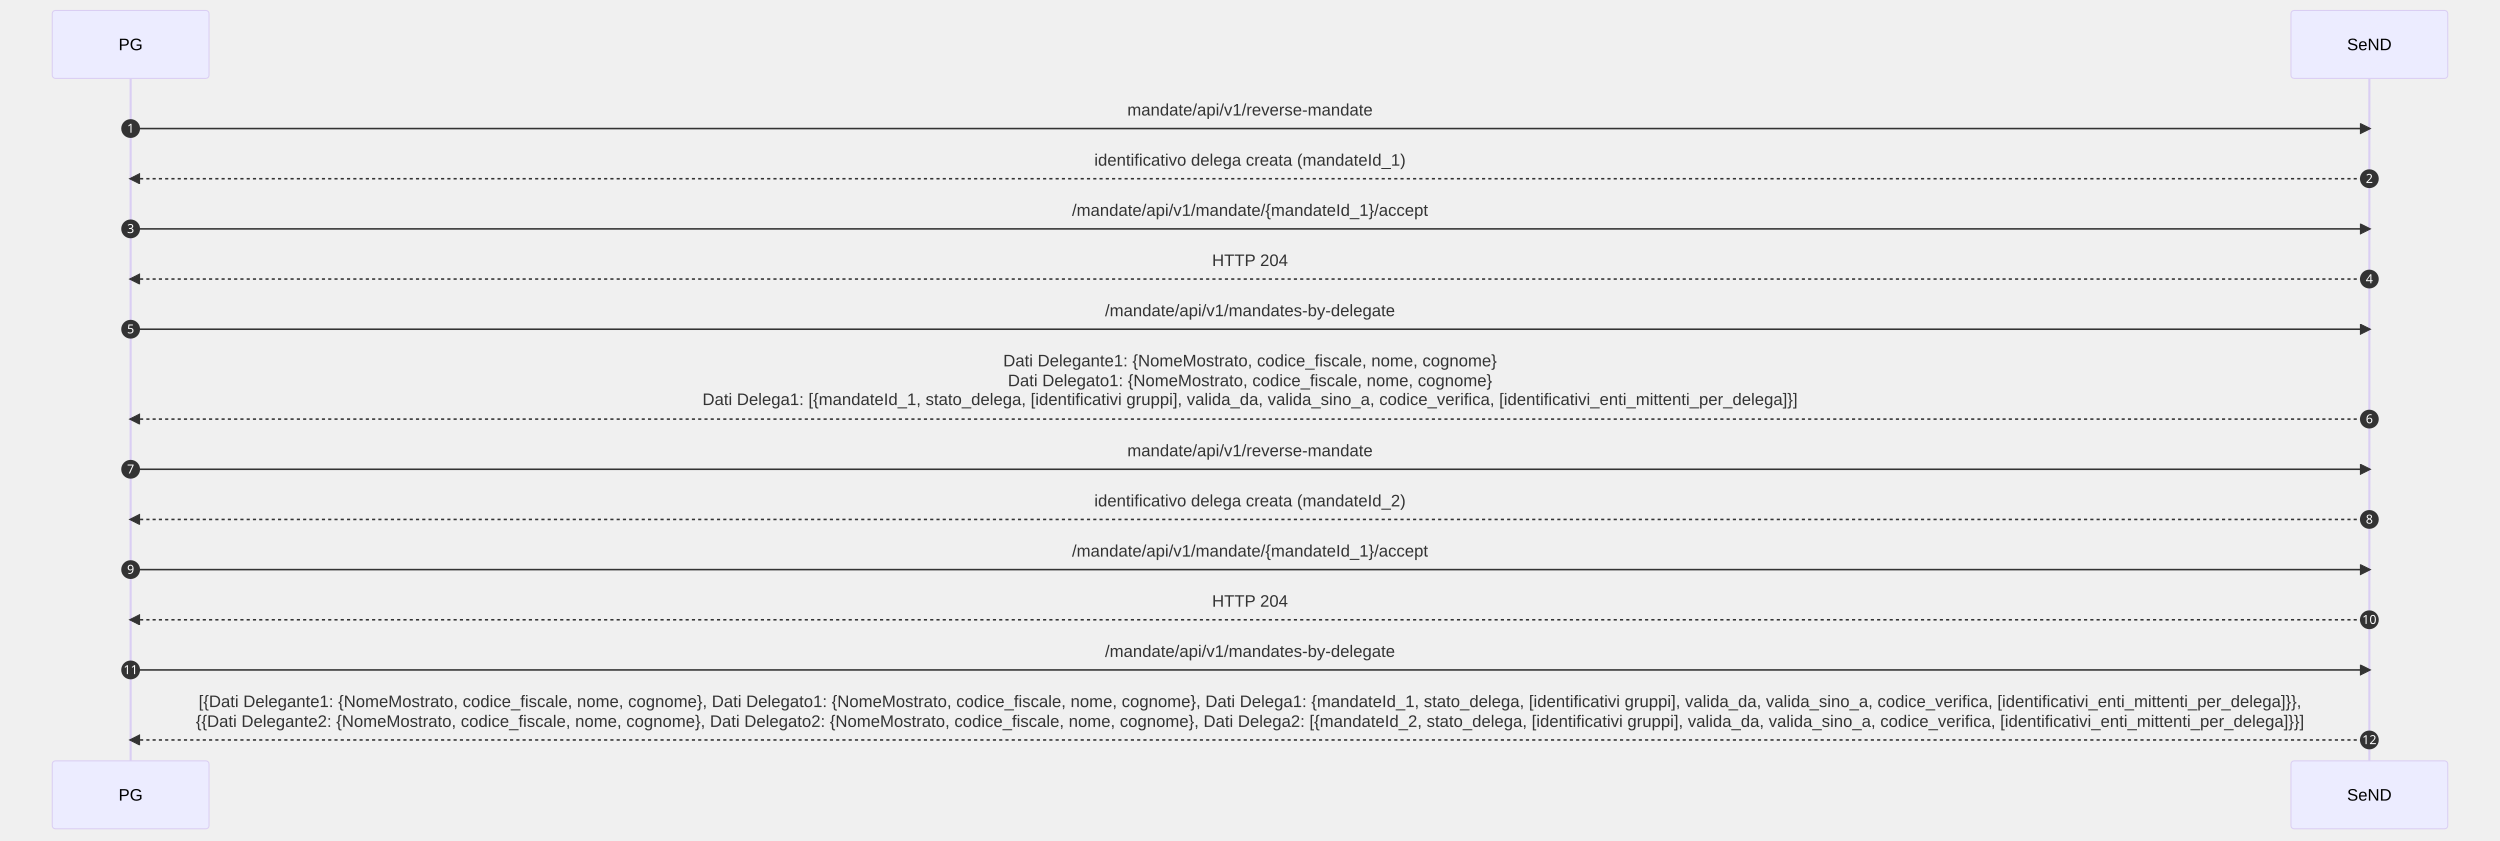
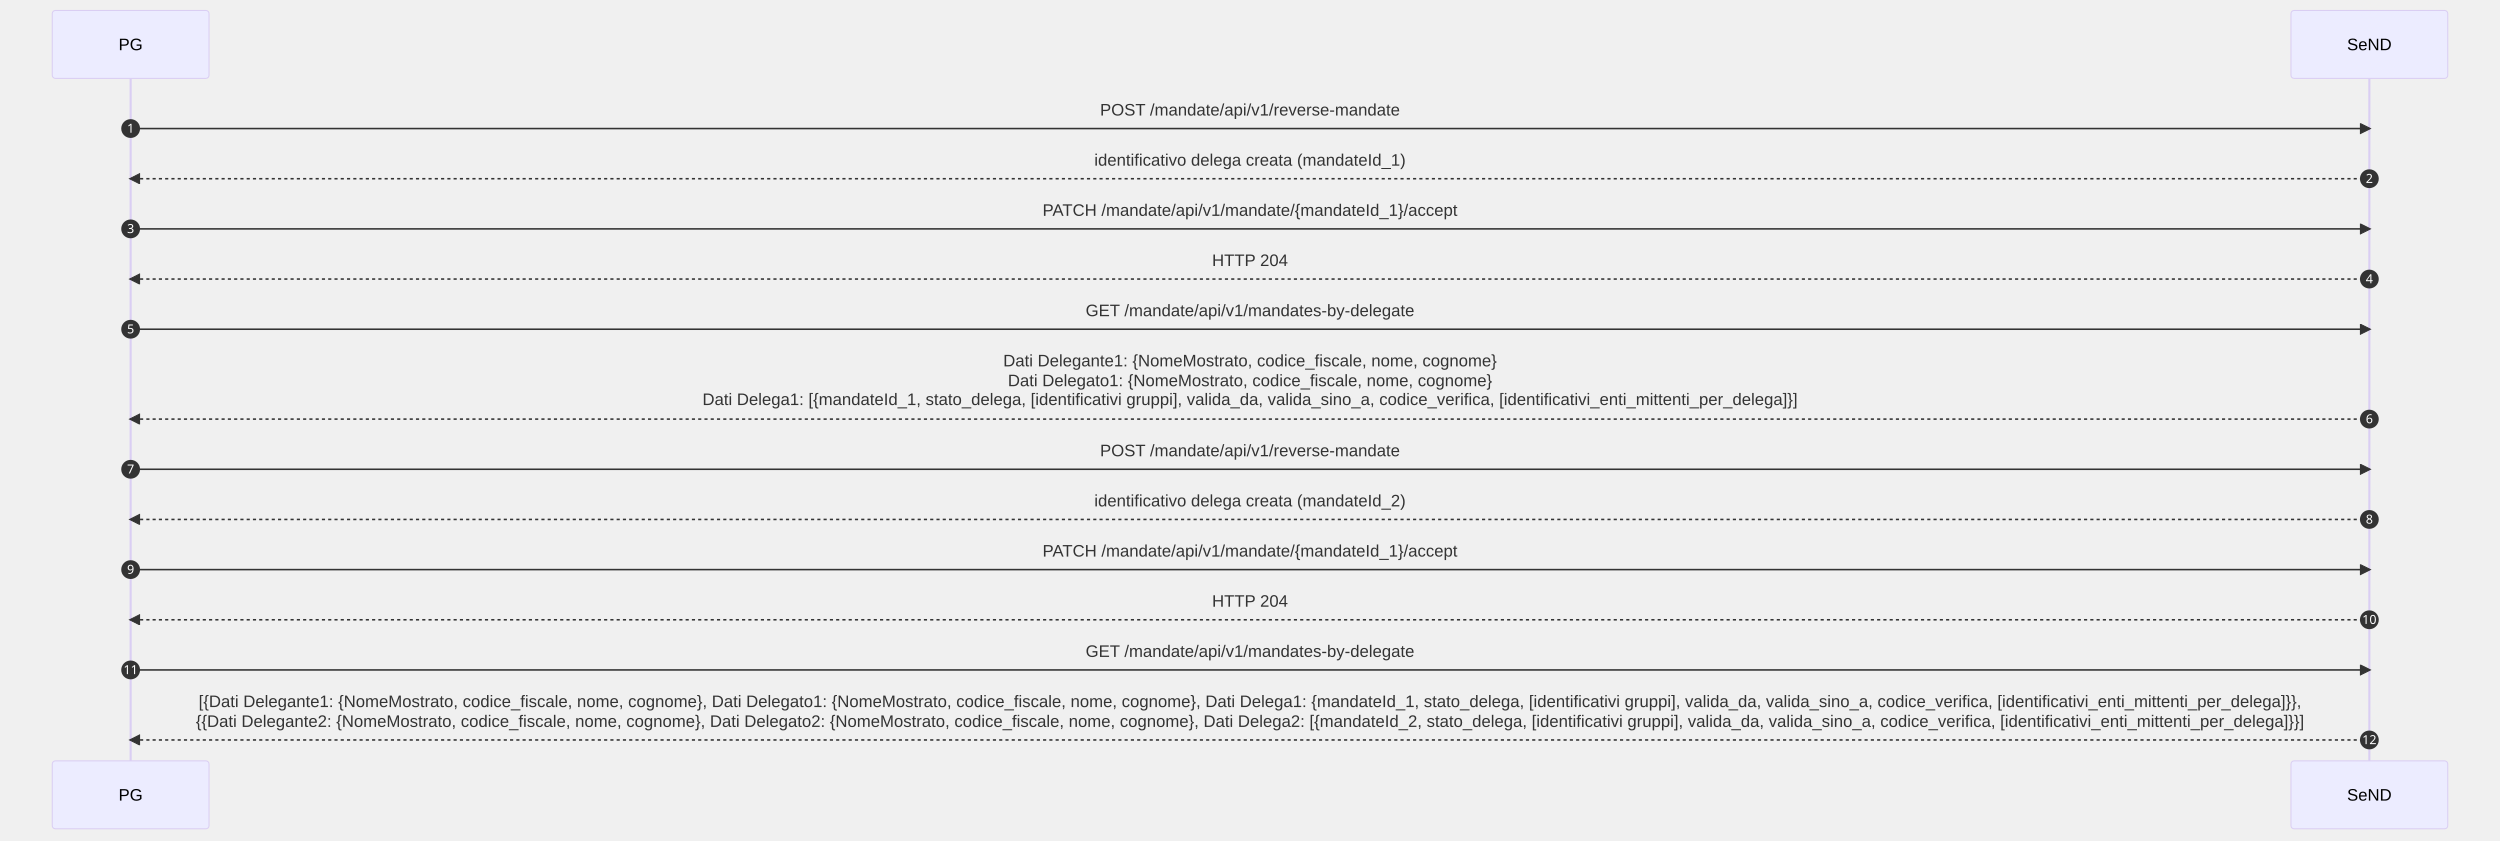
- <svg xmlns="http://www.w3.org/2000/svg" aria-roledescription="sequence" role="graphics-document document" viewBox="-50 -10 2392 804" style="max-width: 2392px; background-color: rgb(255, 255, 255);" width="100%" id="mermaid-1728153653503">
+ <svg xmlns="http://www.w3.org/2000/svg" aria-roledescription="sequence" role="graphics-document document" viewBox="-50 -10 2392 804" style="max-width: 2392px; background-color: rgb(255, 255, 255);" width="100%" id="mermaid-1728382306259">
  <g>
    <rect class="actor" ry="3" rx="3" height="65" width="150" stroke="#666" fill="#eaeaea" y="718" x="2142" />
    <text style="text-anchor: middle; font-size: 16px; font-weight: 400;" class="actor" alignment-baseline="central" dominant-baseline="central" y="750.5" x="2217">
      <tspan dy="0" x="2217">SeND</tspan>
    </text>
  </g>
  <g>
    <rect class="actor" ry="3" rx="3" height="65" width="150" stroke="#666" fill="#eaeaea" y="718" x="0" />
    <text style="text-anchor: middle; font-size: 16px; font-weight: 400;" class="actor" alignment-baseline="central" dominant-baseline="central" y="750.5" x="75">
      <tspan dy="0" x="75">PG</tspan>
    </text>
  </g>
  <g>
-     <line stroke="#999" stroke-width="0.5px" class="200" y2="718" x2="2217" y1="5" x1="2217" id="actor52" />
-     <g id="root-52">
+     <line stroke="#999" stroke-width="0.5px" class="200" y2="718" x2="2217" y1="5" x1="2217" id="actor1" />
+     <g id="root-1">
      <rect class="actor" ry="3" rx="3" height="65" width="150" stroke="#666" fill="#eaeaea" y="0" x="2142" />
      <text style="text-anchor: middle; font-size: 16px; font-weight: 400;" class="actor" alignment-baseline="central" dominant-baseline="central" y="32.5" x="2217">
        <tspan dy="0" x="2217">SeND</tspan>
      </text>
    </g>
  </g>
  <g>
-     <line stroke="#999" stroke-width="0.5px" class="200" y2="718" x2="75" y1="5" x1="75" id="actor51" />
-     <g id="root-51">
+     <line stroke="#999" stroke-width="0.5px" class="200" y2="718" x2="75" y1="5" x1="75" id="actor0" />
+     <g id="root-0">
      <rect class="actor" ry="3" rx="3" height="65" width="150" stroke="#666" fill="#eaeaea" y="0" x="0" />
      <text style="text-anchor: middle; font-size: 16px; font-weight: 400;" class="actor" alignment-baseline="central" dominant-baseline="central" y="32.5" x="75">
        <tspan dy="0" x="75">PG</tspan>
      </text>
    </g>
  </g>
-   <style>#mermaid-1728153653503{font-family:"trebuchet ms",verdana,arial,sans-serif;font-size:16px;fill:#333;}#mermaid-1728153653503 .error-icon{fill:#552222;}#mermaid-1728153653503 .error-text{fill:#552222;stroke:#552222;}#mermaid-1728153653503 .edge-thickness-normal{stroke-width:2px;}#mermaid-1728153653503 .edge-thickness-thick{stroke-width:3.5px;}#mermaid-1728153653503 .edge-pattern-solid{stroke-dasharray:0;}#mermaid-1728153653503 .edge-pattern-dashed{stroke-dasharray:3;}#mermaid-1728153653503 .edge-pattern-dotted{stroke-dasharray:2;}#mermaid-1728153653503 .marker{fill:#333333;stroke:#333333;}#mermaid-1728153653503 .marker.cross{stroke:#333333;}#mermaid-1728153653503 svg{font-family:"trebuchet ms",verdana,arial,sans-serif;font-size:16px;}#mermaid-1728153653503 .actor{stroke:hsl(259.626, 59.777%, 87.902%);fill:#ECECFF;}#mermaid-1728153653503 text.actor&gt;tspan{fill:black;stroke:none;}#mermaid-1728153653503 .actor-line{stroke:grey;}#mermaid-1728153653503 .messageLine0{stroke-width:1.5;stroke-dasharray:none;stroke:#333;}#mermaid-1728153653503 .messageLine1{stroke-width:1.5;stroke-dasharray:2,2;stroke:#333;}#mermaid-1728153653503 #arrowhead path{fill:#333;stroke:#333;}#mermaid-1728153653503 .sequenceNumber{fill:white;}#mermaid-1728153653503 #sequencenumber{fill:#333;}#mermaid-1728153653503 #crosshead path{fill:#333;stroke:#333;}#mermaid-1728153653503 .messageText{fill:#333;stroke:none;}#mermaid-1728153653503 .labelBox{stroke:hsl(259.626, 59.777%, 87.902%);fill:#ECECFF;}#mermaid-1728153653503 .labelText,#mermaid-1728153653503 .labelText&gt;tspan{fill:black;stroke:none;}#mermaid-1728153653503 .loopText,#mermaid-1728153653503 .loopText&gt;tspan{fill:black;stroke:none;}#mermaid-1728153653503 .loopLine{stroke-width:2px;stroke-dasharray:2,2;stroke:hsl(259.626, 59.777%, 87.902%);fill:hsl(259.626, 59.777%, 87.902%);}#mermaid-1728153653503 .note{stroke:#aaaa33;fill:#fff5ad;}#mermaid-1728153653503 .noteText,#mermaid-1728153653503 .noteText&gt;tspan{fill:black;stroke:none;}#mermaid-1728153653503 .activation0{fill:#f4f4f4;stroke:#666;}#mermaid-1728153653503 .activation1{fill:#f4f4f4;stroke:#666;}#mermaid-1728153653503 .activation2{fill:#f4f4f4;stroke:#666;}#mermaid-1728153653503 .actorPopupMenu{position:absolute;}#mermaid-1728153653503 .actorPopupMenuPanel{position:absolute;fill:#ECECFF;box-shadow:0px 8px 16px 0px rgba(0,0,0,0.2);filter:drop-shadow(3px 5px 2px rgb(0 0 0 / 0.4));}#mermaid-1728153653503 .actor-man line{stroke:hsl(259.626, 59.777%, 87.902%);fill:#ECECFF;}#mermaid-1728153653503 .actor-man circle,#mermaid-1728153653503 line{stroke:hsl(259.626, 59.777%, 87.902%);fill:#ECECFF;stroke-width:2px;}#mermaid-1728153653503 :root{--mermaid-font-family:"trebuchet ms",verdana,arial,sans-serif;}</style>
+   <style>#mermaid-1728382306259{font-family:"trebuchet ms",verdana,arial,sans-serif;font-size:16px;fill:#333;}#mermaid-1728382306259 .error-icon{fill:#552222;}#mermaid-1728382306259 .error-text{fill:#552222;stroke:#552222;}#mermaid-1728382306259 .edge-thickness-normal{stroke-width:2px;}#mermaid-1728382306259 .edge-thickness-thick{stroke-width:3.5px;}#mermaid-1728382306259 .edge-pattern-solid{stroke-dasharray:0;}#mermaid-1728382306259 .edge-pattern-dashed{stroke-dasharray:3;}#mermaid-1728382306259 .edge-pattern-dotted{stroke-dasharray:2;}#mermaid-1728382306259 .marker{fill:#333333;stroke:#333333;}#mermaid-1728382306259 .marker.cross{stroke:#333333;}#mermaid-1728382306259 svg{font-family:"trebuchet ms",verdana,arial,sans-serif;font-size:16px;}#mermaid-1728382306259 .actor{stroke:hsl(259.626, 59.777%, 87.902%);fill:#ECECFF;}#mermaid-1728382306259 text.actor&gt;tspan{fill:black;stroke:none;}#mermaid-1728382306259 .actor-line{stroke:grey;}#mermaid-1728382306259 .messageLine0{stroke-width:1.5;stroke-dasharray:none;stroke:#333;}#mermaid-1728382306259 .messageLine1{stroke-width:1.5;stroke-dasharray:2,2;stroke:#333;}#mermaid-1728382306259 #arrowhead path{fill:#333;stroke:#333;}#mermaid-1728382306259 .sequenceNumber{fill:white;}#mermaid-1728382306259 #sequencenumber{fill:#333;}#mermaid-1728382306259 #crosshead path{fill:#333;stroke:#333;}#mermaid-1728382306259 .messageText{fill:#333;stroke:none;}#mermaid-1728382306259 .labelBox{stroke:hsl(259.626, 59.777%, 87.902%);fill:#ECECFF;}#mermaid-1728382306259 .labelText,#mermaid-1728382306259 .labelText&gt;tspan{fill:black;stroke:none;}#mermaid-1728382306259 .loopText,#mermaid-1728382306259 .loopText&gt;tspan{fill:black;stroke:none;}#mermaid-1728382306259 .loopLine{stroke-width:2px;stroke-dasharray:2,2;stroke:hsl(259.626, 59.777%, 87.902%);fill:hsl(259.626, 59.777%, 87.902%);}#mermaid-1728382306259 .note{stroke:#aaaa33;fill:#fff5ad;}#mermaid-1728382306259 .noteText,#mermaid-1728382306259 .noteText&gt;tspan{fill:black;stroke:none;}#mermaid-1728382306259 .activation0{fill:#f4f4f4;stroke:#666;}#mermaid-1728382306259 .activation1{fill:#f4f4f4;stroke:#666;}#mermaid-1728382306259 .activation2{fill:#f4f4f4;stroke:#666;}#mermaid-1728382306259 .actorPopupMenu{position:absolute;}#mermaid-1728382306259 .actorPopupMenuPanel{position:absolute;fill:#ECECFF;box-shadow:0px 8px 16px 0px rgba(0,0,0,0.2);filter:drop-shadow(3px 5px 2px rgb(0 0 0 / 0.4));}#mermaid-1728382306259 .actor-man line{stroke:hsl(259.626, 59.777%, 87.902%);fill:#ECECFF;}#mermaid-1728382306259 .actor-man circle,#mermaid-1728382306259 line{stroke:hsl(259.626, 59.777%, 87.902%);fill:#ECECFF;stroke-width:2px;}#mermaid-1728382306259 :root{--mermaid-font-family:"trebuchet ms",verdana,arial,sans-serif;}</style>
  <g />
  <defs>
    <symbol height="24" width="24" id="computer">
      <path d="M2 2v13h20v-13h-20zm18 11h-16v-9h16v9zm-10.228 6l.466-1h3.524l.467 1h-4.457zm14.228 3h-24l2-6h2.104l-1.33 4h18.45l-1.297-4h2.073l2 6zm-5-10h-14v-7h14v7z" transform="scale(.5)" />
    </symbol>
  </defs>
  <defs>
    <symbol clip-rule="evenodd" fill-rule="evenodd" id="database">
      <path d="M12.258.001l.256.004.255.005.253.008.251.01.249.012.247.015.246.016.242.019.241.02.239.023.236.024.233.027.231.028.229.031.225.032.223.034.22.036.217.038.214.04.211.041.208.043.205.045.201.046.198.048.194.05.191.051.187.053.183.054.18.056.175.057.172.059.168.06.163.061.16.063.155.064.15.066.074.033.073.033.071.034.07.034.069.035.068.035.067.035.066.035.064.036.064.036.062.036.06.036.06.037.058.037.058.037.055.038.055.038.053.038.052.038.051.039.05.039.048.039.047.039.045.04.044.04.043.04.041.04.04.041.039.041.037.041.036.041.034.041.033.042.032.042.03.042.029.042.027.042.026.043.024.043.023.043.021.043.02.043.018.044.017.043.015.044.013.044.012.044.011.045.009.044.007.045.006.045.004.045.002.045.001.045v17l-.001.045-.002.045-.004.045-.006.045-.007.045-.009.044-.011.045-.012.044-.013.044-.015.044-.017.043-.018.044-.02.043-.021.043-.023.043-.024.043-.026.043-.027.042-.029.042-.03.042-.032.042-.033.042-.034.041-.036.041-.037.041-.039.041-.04.041-.041.04-.043.04-.044.04-.045.04-.047.039-.048.039-.05.039-.051.039-.052.038-.053.038-.055.038-.055.038-.058.037-.058.037-.06.037-.06.036-.062.036-.064.036-.064.036-.066.035-.067.035-.068.035-.069.035-.07.034-.071.034-.073.033-.074.033-.15.066-.155.064-.16.063-.163.061-.168.06-.172.059-.175.057-.18.056-.183.054-.187.053-.191.051-.194.05-.198.048-.201.046-.205.045-.208.043-.211.041-.214.04-.217.038-.22.036-.223.034-.225.032-.229.031-.231.028-.233.027-.236.024-.239.023-.241.02-.242.019-.246.016-.247.015-.249.012-.251.01-.253.008-.255.005-.256.004-.258.001-.258-.001-.256-.004-.255-.005-.253-.008-.251-.01-.249-.012-.247-.015-.245-.016-.243-.019-.241-.02-.238-.023-.236-.024-.234-.027-.231-.028-.228-.031-.226-.032-.223-.034-.22-.036-.217-.038-.214-.04-.211-.041-.208-.043-.204-.045-.201-.046-.198-.048-.195-.05-.19-.051-.187-.053-.184-.054-.179-.056-.176-.057-.172-.059-.167-.06-.164-.061-.159-.063-.155-.064-.151-.066-.074-.033-.072-.033-.072-.034-.07-.034-.069-.035-.068-.035-.067-.035-.066-.035-.064-.036-.063-.036-.062-.036-.061-.036-.06-.037-.058-.037-.057-.037-.056-.038-.055-.038-.053-.038-.052-.038-.051-.039-.049-.039-.049-.039-.046-.039-.046-.04-.044-.04-.043-.04-.041-.04-.04-.041-.039-.041-.037-.041-.036-.041-.034-.041-.033-.042-.032-.042-.03-.042-.029-.042-.027-.042-.026-.043-.024-.043-.023-.043-.021-.043-.02-.043-.018-.044-.017-.043-.015-.044-.013-.044-.012-.044-.011-.045-.009-.044-.007-.045-.006-.045-.004-.045-.002-.045-.001-.045v-17l.001-.045.002-.045.004-.045.006-.045.007-.045.009-.044.011-.045.012-.044.013-.044.015-.044.017-.043.018-.044.02-.043.021-.043.023-.043.024-.043.026-.043.027-.042.029-.042.03-.042.032-.042.033-.042.034-.041.036-.041.037-.041.039-.041.04-.041.041-.04.043-.04.044-.04.046-.04.046-.039.049-.039.049-.039.051-.039.052-.038.053-.038.055-.038.056-.038.057-.037.058-.037.06-.037.061-.036.062-.036.063-.036.064-.036.066-.035.067-.035.068-.035.069-.035.07-.034.072-.034.072-.033.074-.033.151-.066.155-.064.159-.063.164-.061.167-.06.172-.059.176-.057.179-.056.184-.054.187-.053.19-.051.195-.05.198-.048.201-.046.204-.045.208-.043.211-.041.214-.04.217-.038.22-.036.223-.034.226-.032.228-.031.231-.028.234-.027.236-.024.238-.023.241-.02.243-.019.245-.016.247-.015.249-.012.251-.01.253-.008.255-.005.256-.004.258-.001.258.001zm-9.258 20.499v.01l.001.021.003.021.004.022.005.021.006.022.007.022.009.023.01.022.011.023.012.023.013.023.015.023.016.024.017.023.018.024.019.024.021.024.022.025.023.024.024.025.052.049.056.05.061.051.066.051.07.051.075.051.079.052.084.052.088.052.092.052.097.052.102.051.105.052.11.052.114.051.119.051.123.051.127.05.131.05.135.05.139.048.144.049.147.047.152.047.155.047.16.045.163.045.167.043.171.043.176.041.178.041.183.039.187.039.19.037.194.035.197.035.202.033.204.031.209.03.212.029.216.027.219.025.222.024.226.021.23.02.233.018.236.016.24.015.243.012.246.01.249.008.253.005.256.004.259.001.26-.001.257-.004.254-.005.25-.008.247-.011.244-.012.241-.014.237-.016.233-.018.231-.021.226-.021.224-.024.22-.026.216-.027.212-.028.21-.031.205-.031.202-.034.198-.034.194-.036.191-.037.187-.039.183-.04.179-.04.175-.042.172-.043.168-.044.163-.045.16-.046.155-.046.152-.047.148-.048.143-.049.139-.049.136-.05.131-.05.126-.05.123-.051.118-.052.114-.051.11-.052.106-.052.101-.052.096-.052.092-.052.088-.053.083-.051.079-.052.074-.052.07-.051.065-.051.06-.051.056-.05.051-.05.023-.024.023-.025.021-.024.02-.024.019-.024.018-.024.017-.024.015-.023.014-.024.013-.023.012-.023.01-.023.01-.022.008-.022.006-.022.006-.022.004-.022.004-.021.001-.021.001-.021v-4.127l-.077.055-.08.053-.083.054-.085.053-.087.052-.09.052-.093.051-.095.05-.097.05-.1.049-.102.049-.105.048-.106.047-.109.047-.111.046-.114.045-.115.045-.118.044-.12.043-.122.042-.124.042-.126.041-.128.04-.13.04-.132.038-.134.038-.135.037-.138.037-.139.035-.142.035-.143.034-.144.033-.147.032-.148.031-.15.03-.151.03-.153.029-.154.027-.156.027-.158.026-.159.025-.161.024-.162.023-.163.022-.165.021-.166.02-.167.019-.169.018-.169.017-.171.016-.173.015-.173.014-.175.013-.175.012-.177.011-.178.01-.179.008-.179.008-.181.006-.182.005-.182.004-.184.003-.184.002h-.37l-.184-.002-.184-.003-.182-.004-.182-.005-.181-.006-.179-.008-.179-.008-.178-.01-.176-.011-.176-.012-.175-.013-.173-.014-.172-.015-.171-.016-.17-.017-.169-.018-.167-.019-.166-.02-.165-.021-.163-.022-.162-.023-.161-.024-.159-.025-.157-.026-.156-.027-.155-.027-.153-.029-.151-.03-.15-.03-.148-.031-.146-.032-.145-.033-.143-.034-.141-.035-.14-.035-.137-.037-.136-.037-.134-.038-.132-.038-.13-.04-.128-.04-.126-.041-.124-.042-.122-.042-.12-.044-.117-.043-.116-.045-.113-.045-.112-.046-.109-.047-.106-.047-.105-.048-.102-.049-.1-.049-.097-.05-.095-.05-.093-.052-.09-.051-.087-.052-.085-.053-.083-.054-.08-.054-.077-.054v4.127zm0-5.654v.011l.001.021.003.021.004.021.005.022.006.022.007.022.009.022.01.022.011.023.012.023.013.023.015.024.016.023.017.024.018.024.019.024.021.024.022.024.023.025.024.024.052.05.056.05.061.05.066.051.07.051.075.052.079.051.084.052.088.052.092.052.097.052.102.052.105.052.11.051.114.051.119.052.123.05.127.051.131.05.135.049.139.049.144.048.147.048.152.047.155.046.16.045.163.045.167.044.171.042.176.042.178.04.183.04.187.038.19.037.194.036.197.034.202.033.204.032.209.03.212.028.216.027.219.025.222.024.226.022.23.02.233.018.236.016.24.014.243.012.246.01.249.008.253.006.256.003.259.001.26-.001.257-.003.254-.006.25-.008.247-.01.244-.012.241-.015.237-.016.233-.018.231-.02.226-.022.224-.024.22-.025.216-.027.212-.029.21-.03.205-.032.202-.033.198-.035.194-.036.191-.037.187-.039.183-.039.179-.041.175-.042.172-.043.168-.044.163-.045.16-.045.155-.047.152-.047.148-.048.143-.048.139-.05.136-.049.131-.05.126-.051.123-.051.118-.051.114-.052.11-.052.106-.052.101-.052.096-.052.092-.052.088-.052.083-.052.079-.052.074-.051.07-.052.065-.051.06-.05.056-.051.051-.049.023-.025.023-.024.021-.025.02-.024.019-.024.018-.024.017-.024.015-.023.014-.023.013-.024.012-.022.01-.023.01-.023.008-.022.006-.022.006-.022.004-.021.004-.022.001-.021.001-.021v-4.139l-.077.054-.08.054-.083.054-.085.052-.087.053-.09.051-.093.051-.095.051-.097.05-.1.049-.102.049-.105.048-.106.047-.109.047-.111.046-.114.045-.115.044-.118.044-.12.044-.122.042-.124.042-.126.041-.128.04-.13.039-.132.039-.134.038-.135.037-.138.036-.139.036-.142.035-.143.033-.144.033-.147.033-.148.031-.15.03-.151.03-.153.028-.154.028-.156.027-.158.026-.159.025-.161.024-.162.023-.163.022-.165.021-.166.02-.167.019-.169.018-.169.017-.171.016-.173.015-.173.014-.175.013-.175.012-.177.011-.178.009-.179.009-.179.007-.181.007-.182.005-.182.004-.184.003-.184.002h-.37l-.184-.002-.184-.003-.182-.004-.182-.005-.181-.007-.179-.007-.179-.009-.178-.009-.176-.011-.176-.012-.175-.013-.173-.014-.172-.015-.171-.016-.17-.017-.169-.018-.167-.019-.166-.02-.165-.021-.163-.022-.162-.023-.161-.024-.159-.025-.157-.026-.156-.027-.155-.028-.153-.028-.151-.03-.15-.03-.148-.031-.146-.033-.145-.033-.143-.033-.141-.035-.14-.036-.137-.036-.136-.037-.134-.038-.132-.039-.13-.039-.128-.04-.126-.041-.124-.042-.122-.043-.12-.043-.117-.044-.116-.044-.113-.046-.112-.046-.109-.046-.106-.047-.105-.048-.102-.049-.1-.049-.097-.05-.095-.051-.093-.051-.09-.051-.087-.053-.085-.052-.083-.054-.08-.054-.077-.054v4.139zm0-5.666v.011l.001.02.003.022.004.021.005.022.006.021.007.022.009.023.01.022.011.023.012.023.013.023.015.023.016.024.017.024.018.023.019.024.021.025.022.024.023.024.024.025.052.05.056.05.061.05.066.051.07.051.075.052.079.051.084.052.088.052.092.052.097.052.102.052.105.051.11.052.114.051.119.051.123.051.127.05.131.05.135.05.139.049.144.048.147.048.152.047.155.046.16.045.163.045.167.043.171.043.176.042.178.04.183.04.187.038.19.037.194.036.197.034.202.033.204.032.209.03.212.028.216.027.219.025.222.024.226.021.23.02.233.018.236.017.24.014.243.012.246.01.249.008.253.006.256.003.259.001.26-.001.257-.003.254-.006.25-.008.247-.01.244-.013.241-.014.237-.016.233-.018.231-.02.226-.022.224-.024.22-.025.216-.027.212-.029.21-.03.205-.032.202-.033.198-.035.194-.036.191-.037.187-.039.183-.039.179-.041.175-.042.172-.043.168-.044.163-.045.16-.045.155-.047.152-.047.148-.048.143-.049.139-.049.136-.049.131-.051.126-.05.123-.051.118-.052.114-.051.11-.052.106-.052.101-.052.096-.052.092-.052.088-.052.083-.052.079-.052.074-.052.07-.051.065-.051.06-.051.056-.05.051-.049.023-.025.023-.025.021-.024.02-.024.019-.024.018-.024.017-.024.015-.023.014-.024.013-.023.012-.023.01-.022.01-.023.008-.022.006-.022.006-.022.004-.022.004-.021.001-.021.001-.021v-4.153l-.077.054-.08.054-.083.053-.085.053-.087.053-.09.051-.093.051-.095.051-.097.05-.1.049-.102.048-.105.048-.106.048-.109.046-.111.046-.114.046-.115.044-.118.044-.12.043-.122.043-.124.042-.126.041-.128.04-.13.039-.132.039-.134.038-.135.037-.138.036-.139.036-.142.034-.143.034-.144.033-.147.032-.148.032-.15.03-.151.03-.153.028-.154.028-.156.027-.158.026-.159.024-.161.024-.162.023-.163.023-.165.021-.166.02-.167.019-.169.018-.169.017-.171.016-.173.015-.173.014-.175.013-.175.012-.177.01-.178.01-.179.009-.179.007-.181.006-.182.006-.182.004-.184.003-.184.001-.185.001-.185-.001-.184-.001-.184-.003-.182-.004-.182-.006-.181-.006-.179-.007-.179-.009-.178-.01-.176-.01-.176-.012-.175-.013-.173-.014-.172-.015-.171-.016-.17-.017-.169-.018-.167-.019-.166-.02-.165-.021-.163-.023-.162-.023-.161-.024-.159-.024-.157-.026-.156-.027-.155-.028-.153-.028-.151-.03-.15-.03-.148-.032-.146-.032-.145-.033-.143-.034-.141-.034-.14-.036-.137-.036-.136-.037-.134-.038-.132-.039-.13-.039-.128-.041-.126-.041-.124-.041-.122-.043-.12-.043-.117-.044-.116-.044-.113-.046-.112-.046-.109-.046-.106-.048-.105-.048-.102-.048-.1-.05-.097-.049-.095-.051-.093-.051-.09-.052-.087-.052-.085-.053-.083-.053-.08-.054-.077-.054v4.153zm8.74-8.179l-.257.004-.254.005-.25.008-.247.011-.244.012-.241.014-.237.016-.233.018-.231.021-.226.022-.224.023-.22.026-.216.027-.212.028-.21.031-.205.032-.202.033-.198.034-.194.036-.191.038-.187.038-.183.04-.179.041-.175.042-.172.043-.168.043-.163.045-.16.046-.155.046-.152.048-.148.048-.143.048-.139.049-.136.05-.131.05-.126.051-.123.051-.118.051-.114.052-.11.052-.106.052-.101.052-.096.052-.092.052-.088.052-.083.052-.079.052-.074.051-.07.052-.065.051-.06.05-.056.05-.051.05-.023.025-.023.024-.021.024-.02.025-.019.024-.018.024-.017.023-.015.024-.014.023-.013.023-.012.023-.01.023-.01.022-.008.022-.006.023-.006.021-.004.022-.004.021-.001.021-.001.021.001.021.001.021.004.021.004.022.006.021.006.023.008.022.01.022.01.023.012.023.013.023.014.023.015.024.017.023.018.024.019.024.02.025.021.024.023.024.023.025.051.05.056.05.06.05.065.051.07.052.074.051.079.052.083.052.088.052.092.052.096.052.101.052.106.052.11.052.114.052.118.051.123.051.126.051.131.05.136.05.139.049.143.048.148.048.152.048.155.046.16.046.163.045.168.043.172.043.175.042.179.041.183.04.187.038.191.038.194.036.198.034.202.033.205.032.21.031.212.028.216.027.22.026.224.023.226.022.231.021.233.018.237.016.241.014.244.012.247.011.25.008.254.005.257.004.26.001.26-.001.257-.004.254-.005.25-.008.247-.011.244-.012.241-.014.237-.016.233-.018.231-.021.226-.022.224-.023.22-.026.216-.027.212-.028.21-.031.205-.032.202-.033.198-.034.194-.036.191-.038.187-.038.183-.04.179-.041.175-.042.172-.043.168-.043.163-.045.16-.046.155-.046.152-.048.148-.048.143-.048.139-.049.136-.05.131-.05.126-.051.123-.051.118-.051.114-.052.11-.052.106-.052.101-.052.096-.052.092-.052.088-.052.083-.052.079-.052.074-.051.07-.052.065-.051.06-.05.056-.05.051-.05.023-.025.023-.024.021-.024.02-.025.019-.024.018-.024.017-.023.015-.024.014-.023.013-.023.012-.023.01-.023.01-.022.008-.022.006-.023.006-.021.004-.022.004-.021.001-.021.001-.021-.001-.021-.001-.021-.004-.021-.004-.022-.006-.021-.006-.023-.008-.022-.01-.022-.01-.023-.012-.023-.013-.023-.014-.023-.015-.024-.017-.023-.018-.024-.019-.024-.02-.025-.021-.024-.023-.024-.023-.025-.051-.05-.056-.05-.06-.05-.065-.051-.07-.052-.074-.051-.079-.052-.083-.052-.088-.052-.092-.052-.096-.052-.101-.052-.106-.052-.11-.052-.114-.052-.118-.051-.123-.051-.126-.051-.131-.05-.136-.05-.139-.049-.143-.048-.148-.048-.152-.048-.155-.046-.16-.046-.163-.045-.168-.043-.172-.043-.175-.042-.179-.041-.183-.04-.187-.038-.191-.038-.194-.036-.198-.034-.202-.033-.205-.032-.21-.031-.212-.028-.216-.027-.22-.026-.224-.023-.226-.022-.231-.021-.233-.018-.237-.016-.241-.014-.244-.012-.247-.011-.25-.008-.254-.005-.257-.004-.26-.001-.26.001z" transform="scale(.5)" />
    </symbol>
  </defs>
  <defs>
    <symbol height="24" width="24" id="clock">
      <path d="M12 2c5.514 0 10 4.486 10 10s-4.486 10-10 10-10-4.486-10-10 4.486-10 10-10zm0-2c-6.627 0-12 5.373-12 12s5.373 12 12 12 12-5.373 12-12-5.373-12-12-12zm5.848 12.459c.202.038.202.333.001.372-1.907.361-6.045 1.111-6.547 1.111-.719 0-1.301-.582-1.301-1.301 0-.512.77-5.447 1.125-7.445.034-.192.312-.181.343.014l.985 6.238 5.394 1.011z" transform="scale(.5)" />
    </symbol>
  </defs>
  <defs>
    <marker orient="auto" markerHeight="12" markerWidth="12" markerUnits="userSpaceOnUse" refY="5" refX="9" id="arrowhead">
      <path d="M 0 0 L 10 5 L 0 10 z" />
    </marker>
  </defs>
  <defs>
    <marker refY="5" refX="4" orient="auto" markerHeight="8" markerWidth="15" id="crosshead">
      <path style="stroke-dasharray: 0, 0;" d="M 1,2 L 6,7 M 6,2 L 1,7" stroke-width="1pt" stroke="#000000" fill="none" />
    </marker>
  </defs>
  <defs>
    <marker orient="auto" markerHeight="28" markerWidth="20" refY="7" refX="18" id="filled-head">
      <path d="M 18,7 L9,13 L14,7 L9,1 Z" />
    </marker>
  </defs>
  <defs>
    <marker orient="auto" markerHeight="40" markerWidth="60" refY="15" refX="15" id="sequencenumber">
      <circle r="6" cy="15" cx="15" />
    </marker>
  </defs>
-   <text style="font-size: 16px; font-weight: 400;" dy="1em" class="messageText" alignment-baseline="middle" dominant-baseline="middle" text-anchor="middle" y="80" x="1146">mandate/api/v1/reverse-mandate</text>
+   <text style="font-size: 16px; font-weight: 400;" dy="1em" class="messageText" alignment-baseline="middle" dominant-baseline="middle" text-anchor="middle" y="80" x="1146">POST /mandate/api/v1/reverse-mandate</text>
  <line style="fill: none;" marker-start="url(#sequencenumber)" marker-end="url(#arrowhead)" stroke="none" stroke-width="2" class="messageLine0" y2="113" x2="2217" y1="113" x1="75" />
  <text class="sequenceNumber" text-anchor="middle" font-size="12px" font-family="sans-serif" y="117" x="75">1</text>
  <text style="font-size: 16px; font-weight: 400;" dy="1em" class="messageText" alignment-baseline="middle" dominant-baseline="middle" text-anchor="middle" y="128" x="1146">identificativo delega creata (mandateId_1)</text>
  <line style="stroke-dasharray: 3, 3; fill: none;" marker-start="url(#sequencenumber)" marker-end="url(#arrowhead)" stroke="none" stroke-width="2" class="messageLine1" y2="161" x2="75" y1="161" x1="2217" />
  <text class="sequenceNumber" text-anchor="middle" font-size="12px" font-family="sans-serif" y="165" x="2217">2</text>
-   <text style="font-size: 16px; font-weight: 400;" dy="1em" class="messageText" alignment-baseline="middle" dominant-baseline="middle" text-anchor="middle" y="176" x="1146">/mandate/api/v1/mandate/{mandateId_1}/accept</text>
+   <text style="font-size: 16px; font-weight: 400;" dy="1em" class="messageText" alignment-baseline="middle" dominant-baseline="middle" text-anchor="middle" y="176" x="1146">PATCH /mandate/api/v1/mandate/{mandateId_1}/accept</text>
  <line style="fill: none;" marker-start="url(#sequencenumber)" marker-end="url(#arrowhead)" stroke="none" stroke-width="2" class="messageLine0" y2="209" x2="2217" y1="209" x1="75" />
  <text class="sequenceNumber" text-anchor="middle" font-size="12px" font-family="sans-serif" y="213" x="75">3</text>
  <text style="font-size: 16px; font-weight: 400;" dy="1em" class="messageText" alignment-baseline="middle" dominant-baseline="middle" text-anchor="middle" y="224" x="1146">HTTP 204</text>
  <line style="stroke-dasharray: 3, 3; fill: none;" marker-start="url(#sequencenumber)" marker-end="url(#arrowhead)" stroke="none" stroke-width="2" class="messageLine1" y2="257" x2="75" y1="257" x1="2217" />
  <text class="sequenceNumber" text-anchor="middle" font-size="12px" font-family="sans-serif" y="261" x="2217">4</text>
-   <text style="font-size: 16px; font-weight: 400;" dy="1em" class="messageText" alignment-baseline="middle" dominant-baseline="middle" text-anchor="middle" y="272" x="1146">/mandate/api/v1/mandates-by-delegate</text>
+   <text style="font-size: 16px; font-weight: 400;" dy="1em" class="messageText" alignment-baseline="middle" dominant-baseline="middle" text-anchor="middle" y="272" x="1146">GET /mandate/api/v1/mandates-by-delegate</text>
  <line style="fill: none;" marker-start="url(#sequencenumber)" marker-end="url(#arrowhead)" stroke="none" stroke-width="2" class="messageLine0" y2="305" x2="2217" y1="305" x1="75" />
  <text class="sequenceNumber" text-anchor="middle" font-size="12px" font-family="sans-serif" y="309" x="75">5</text>
  <text style="font-size: 16px; font-weight: 400;" dy="1em" class="messageText" alignment-baseline="middle" dominant-baseline="middle" text-anchor="middle" y="320" x="1146">Dati Delegante1: {NomeMostrato, codice_fiscale, nome, cognome} </text>
  <text style="font-size: 16px; font-weight: 400;" dy="1em" class="messageText" alignment-baseline="middle" dominant-baseline="middle" text-anchor="middle" y="339" x="1146"> Dati Delegato1: {NomeMostrato, codice_fiscale, nome, cognome}</text>
  <text style="font-size: 16px; font-weight: 400;" dy="1em" class="messageText" alignment-baseline="middle" dominant-baseline="middle" text-anchor="middle" y="357" x="1146">Dati Delega1: [{mandateId_1, stato_delega, [identificativi gruppi], valida_da, valida_sino_a, codice_verifica, [identificativi_enti_mittenti_per_delega]}]</text>
  <line style="stroke-dasharray: 3, 3; fill: none;" marker-start="url(#sequencenumber)" marker-end="url(#arrowhead)" stroke="none" stroke-width="2" class="messageLine1" y2="391" x2="75" y1="391" x1="2217" />
  <text class="sequenceNumber" text-anchor="middle" font-size="12px" font-family="sans-serif" y="395" x="2217">6</text>
-   <text style="font-size: 16px; font-weight: 400;" dy="1em" class="messageText" alignment-baseline="middle" dominant-baseline="middle" text-anchor="middle" y="406" x="1146">mandate/api/v1/reverse-mandate</text>
+   <text style="font-size: 16px; font-weight: 400;" dy="1em" class="messageText" alignment-baseline="middle" dominant-baseline="middle" text-anchor="middle" y="406" x="1146">POST /mandate/api/v1/reverse-mandate</text>
  <line style="fill: none;" marker-start="url(#sequencenumber)" marker-end="url(#arrowhead)" stroke="none" stroke-width="2" class="messageLine0" y2="439" x2="2217" y1="439" x1="75" />
  <text class="sequenceNumber" text-anchor="middle" font-size="12px" font-family="sans-serif" y="443" x="75">7</text>
  <text style="font-size: 16px; font-weight: 400;" dy="1em" class="messageText" alignment-baseline="middle" dominant-baseline="middle" text-anchor="middle" y="454" x="1146">identificativo delega creata (mandateId_2)</text>
  <line style="stroke-dasharray: 3, 3; fill: none;" marker-start="url(#sequencenumber)" marker-end="url(#arrowhead)" stroke="none" stroke-width="2" class="messageLine1" y2="487" x2="75" y1="487" x1="2217" />
  <text class="sequenceNumber" text-anchor="middle" font-size="12px" font-family="sans-serif" y="491" x="2217">8</text>
-   <text style="font-size: 16px; font-weight: 400;" dy="1em" class="messageText" alignment-baseline="middle" dominant-baseline="middle" text-anchor="middle" y="502" x="1146">/mandate/api/v1/mandate/{mandateId_1}/accept</text>
+   <text style="font-size: 16px; font-weight: 400;" dy="1em" class="messageText" alignment-baseline="middle" dominant-baseline="middle" text-anchor="middle" y="502" x="1146">PATCH /mandate/api/v1/mandate/{mandateId_1}/accept</text>
  <line style="fill: none;" marker-start="url(#sequencenumber)" marker-end="url(#arrowhead)" stroke="none" stroke-width="2" class="messageLine0" y2="535" x2="2217" y1="535" x1="75" />
  <text class="sequenceNumber" text-anchor="middle" font-size="12px" font-family="sans-serif" y="539" x="75">9</text>
  <text style="font-size: 16px; font-weight: 400;" dy="1em" class="messageText" alignment-baseline="middle" dominant-baseline="middle" text-anchor="middle" y="550" x="1146">HTTP 204</text>
  <line style="stroke-dasharray: 3, 3; fill: none;" marker-start="url(#sequencenumber)" marker-end="url(#arrowhead)" stroke="none" stroke-width="2" class="messageLine1" y2="583" x2="75" y1="583" x1="2217" />
  <text class="sequenceNumber" text-anchor="middle" font-size="12px" font-family="sans-serif" y="587" x="2217">10</text>
-   <text style="font-size: 16px; font-weight: 400;" dy="1em" class="messageText" alignment-baseline="middle" dominant-baseline="middle" text-anchor="middle" y="598" x="1146">/mandate/api/v1/mandates-by-delegate</text>
+   <text style="font-size: 16px; font-weight: 400;" dy="1em" class="messageText" alignment-baseline="middle" dominant-baseline="middle" text-anchor="middle" y="598" x="1146">GET /mandate/api/v1/mandates-by-delegate</text>
  <line style="fill: none;" marker-start="url(#sequencenumber)" marker-end="url(#arrowhead)" stroke="none" stroke-width="2" class="messageLine0" y2="631" x2="2217" y1="631" x1="75" />
  <text class="sequenceNumber" text-anchor="middle" font-size="12px" font-family="sans-serif" y="635" x="75">11</text>
  <text style="font-size: 16px; font-weight: 400;" dy="1em" class="messageText" alignment-baseline="middle" dominant-baseline="middle" text-anchor="middle" y="646" x="1146">[{Dati Delegante1: {NomeMostrato, codice_fiscale, nome, cognome}, Dati Delegato1: {NomeMostrato, codice_fiscale, nome, cognome}, Dati Delega1: {mandateId_1, stato_delega, [identificativi gruppi], valida_da, valida_sino_a, codice_verifica, [identificativi_enti_mittenti_per_delega]}}, </text>
  <text style="font-size: 16px; font-weight: 400;" dy="1em" class="messageText" alignment-baseline="middle" dominant-baseline="middle" text-anchor="middle" y="665" x="1146">{{Dati Delegante2: {NomeMostrato, codice_fiscale, nome, cognome}, Dati Delegato2: {NomeMostrato, codice_fiscale, nome, cognome}, Dati Delega2: [{mandateId_2, stato_delega, [identificativi gruppi], valida_da, valida_sino_a, codice_verifica, [identificativi_enti_mittenti_per_delega]}}]</text>
  <line style="stroke-dasharray: 3, 3; fill: none;" marker-start="url(#sequencenumber)" marker-end="url(#arrowhead)" stroke="none" stroke-width="2" class="messageLine1" y2="698" x2="75" y1="698" x1="2217" />
  <text class="sequenceNumber" text-anchor="middle" font-size="12px" font-family="sans-serif" y="702" x="2217">12</text>
</svg>
